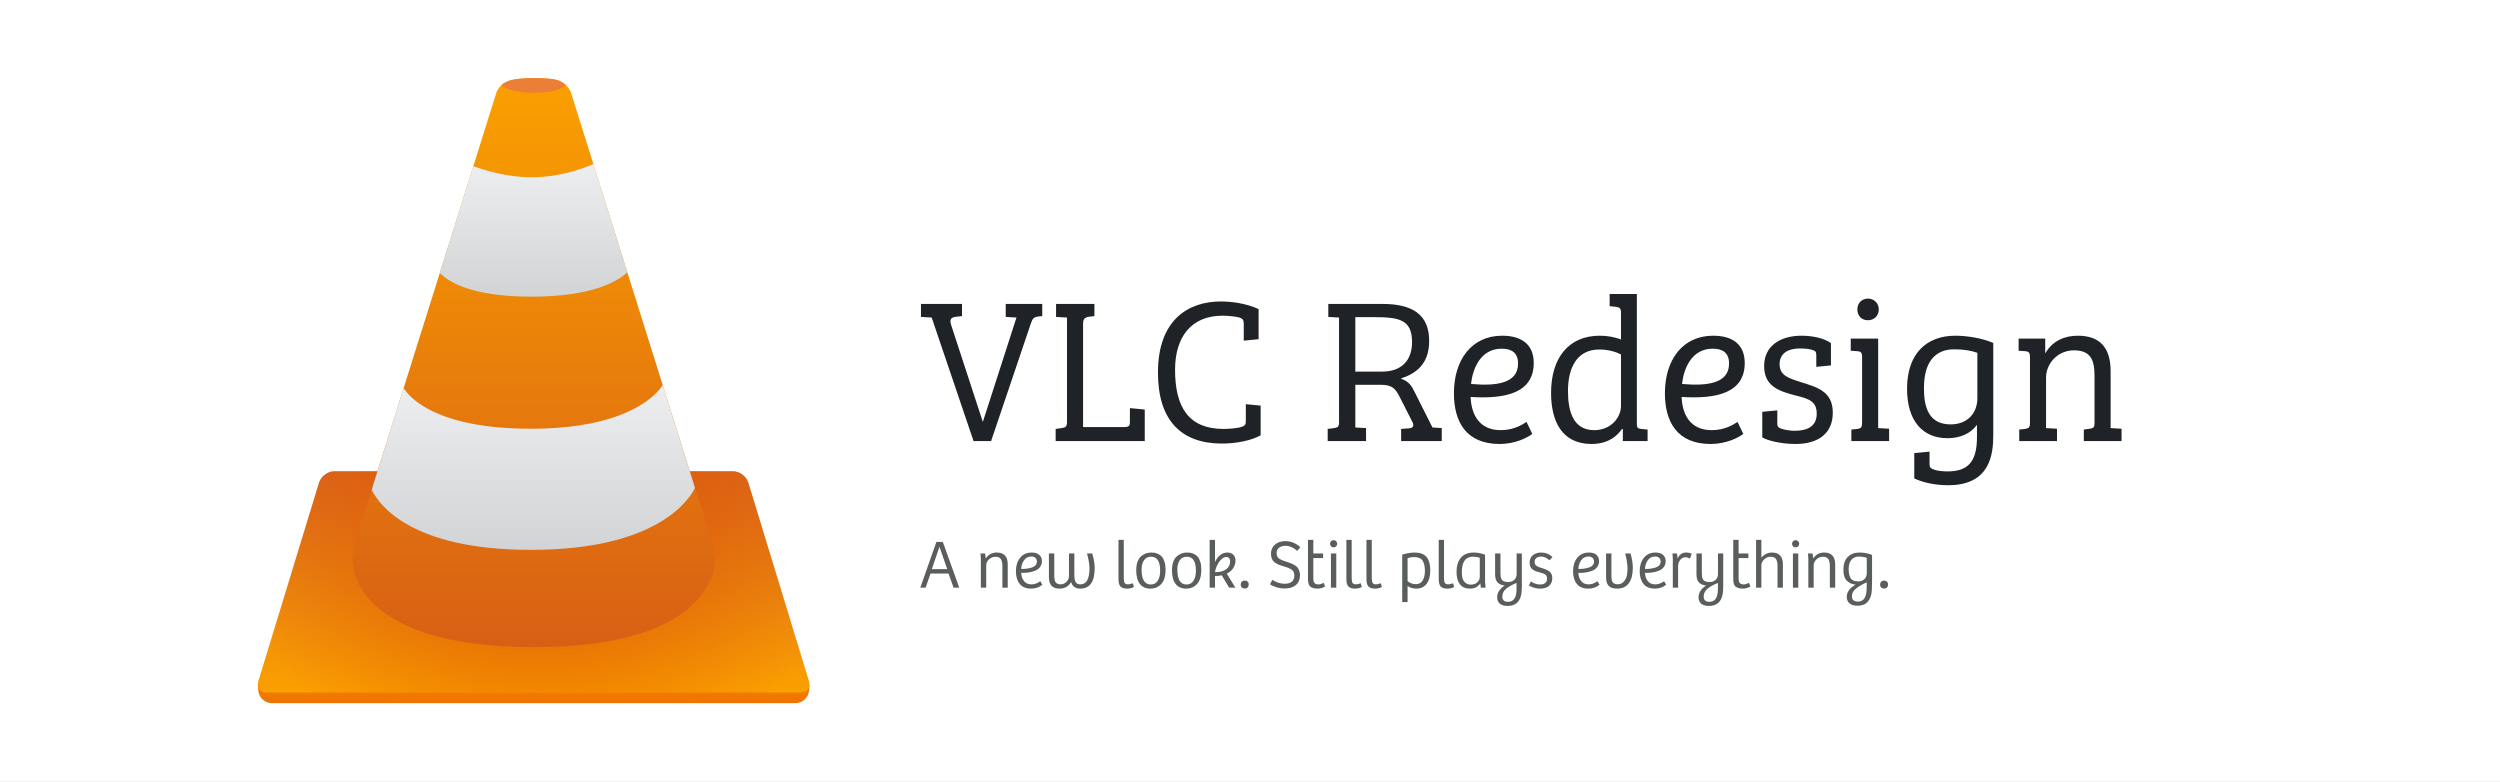
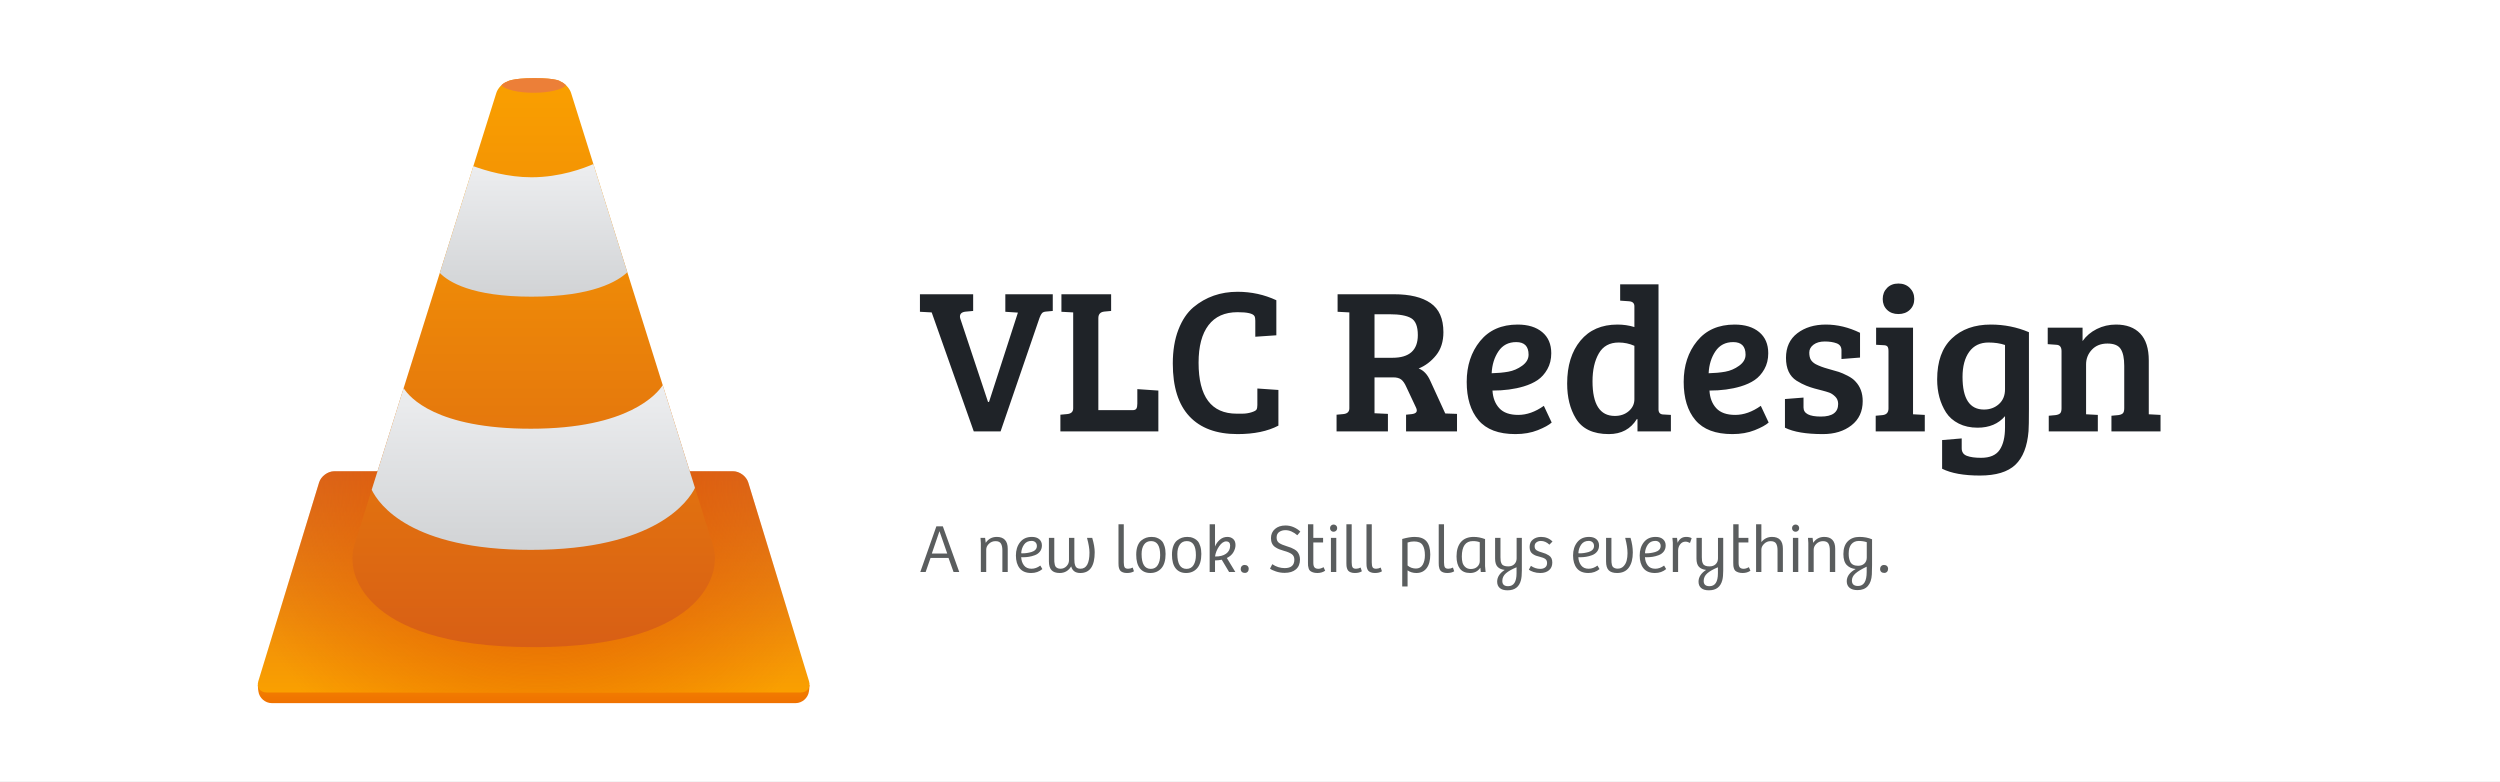
<svg xmlns="http://www.w3.org/2000/svg" width="1600" height="500" viewBox="0 0 1600 500">
  <rect width="1600" height="500" fill="#ffffff" />
  <svg x="165.0" y="50.0" width="353.1" height="400" viewBox="50 30 414 469">
    <g id="VLC" transform="matrix(1,0,0,1,50,30)">
      <path id="Cone-Foot-Front" d="M0,455.882C0,454.242 1.652,454.346 1.652,454.346C6.12,452.478 13.676,450.98 18.526,451L387.356,452.565C392.208,452.586 400.06,453.008 404.861,453.599C404.861,453.599 414,454.242 414,455.882C414,457.522 413.543,460.299 413.543,460.299C412.899,465.104 408.443,469 403.583,469L10.417,469C5.56,469 1.085,465.1 0.457,460.299C0.457,460.299 0,457.522 0,455.882Z" style="fill:url(#_Linear1);" />
      <g id="Cone-Foot-Top">
        <path id="path-5" d="M356.635,295L57.365,295C52.508,295 47.404,298.775 45.98,303.432L0.371,452.568C-1.052,457.221 1.745,461 6.62,461L407.38,461C412.255,461 415.052,457.221 413.629,452.568L368.02,303.432C366.596,298.775 361.492,295 356.635,295Z" style="fill:url(#_Linear2);" />
        <path id="path-51" d="M356.635,295L57.365,295C52.508,295 47.404,298.775 45.98,303.432L0.371,452.568C-1.052,457.221 1.745,461 6.62,461L407.38,461C412.255,461 415.052,457.221 413.629,452.568L368.02,303.432C366.596,298.775 361.492,295 356.635,295Z" style="fill:url(#_Radial3);" />
      </g>
      <path id="Cone" d="M206.969,427C70.306,427 71.2,363.598 71.2,363.598C70.706,360.057 71.172,354.427 72.249,350.997L178.995,11.06C180.068,7.642 183.621,3.753 187.018,2.656C187.018,2.656 190.381,0 207.623,0C224.866,0 227.099,2.514 227.099,2.514C230.416,3.816 233.971,7.63 235.047,11.06L341.691,350.997C342.764,354.415 343.381,360.075 342.739,363.598C342.739,363.598 343.633,427 206.969,427Z" style="fill:url(#_Linear4);" />
      <g id="Combined-Shape">
        <path id="path-8" d="M161.722,66.066C170.962,69.444 187.561,74.403 205.374,74.403C226.843,74.403 244.788,67.575 251.808,64.486L277.28,145.681C270.243,152.325 251.338,164 205.374,164C160.567,164 143.055,152.905 136.561,146.192L161.722,66.066Z" style="fill:url(#_Linear5);" />
      </g>
      <g id="Combined-Shape1">
        <path id="path-10" d="M109.422,232.618C113.862,239.682 133.926,263.091 204.877,263.091C278.293,263.091 299.73,236.775 303.853,230.385L328.043,307.491C323.339,316.976 298.954,354 204.877,354C114.981,354 90.973,320.193 85.464,308.913L109.422,232.618Z" style="fill:url(#_Linear6);" />
      </g>
      <path id="Combined-Shape2" d="M231.258,5.321C228.545,8.583 218.713,11 207,11C195.323,11 185.516,8.598 182.768,5.352C184.075,4.111 185.561,3.127 187.018,2.656C187.018,2.656 190.381,0 207.623,0C224.866,0 227.099,2.514 227.099,2.514C228.512,3.068 229.968,4.079 231.258,5.321Z" style="fill:rgb(236,127,56);" />
    </g>
    <defs>
      <linearGradient id="_Linear1" x1="0" y1="0" x2="1" y2="0" gradientUnits="userSpaceOnUse" gradientTransform="matrix(3.67481e-15,60.0141,-60.0141,3.67481e-15,207,455.005)">
        <stop offset="0%" style="stop-color:rgb(243,130,0);stop-opacity:1" />
        <stop offset="100%" style="stop-color:rgb(227,59,0);stop-opacity:1" />
      </linearGradient>
      <linearGradient id="_Linear2" x1="0" y1="0" x2="1" y2="0" gradientUnits="userSpaceOnUse" gradientTransform="matrix(1.01646e-14,166,-166,1.01646e-14,207,295)">
        <stop offset="0%" style="stop-color:rgb(216,103,34);stop-opacity:1" />
        <stop offset="100%" style="stop-color:rgb(250,160,0);stop-opacity:1" />
      </linearGradient>
      <radialGradient id="_Radial3" cx="0" cy="0" r="1" gradientUnits="userSpaceOnUse" gradientTransform="matrix(235.38,0,0,235.38,211.886,306.866)">
        <stop offset="0%" style="stop-color:rgb(226,86,0);stop-opacity:1" />
        <stop offset="100%" style="stop-color:rgb(226,89,0);stop-opacity:0" />
      </radialGradient>
      <linearGradient id="_Linear4" x1="0" y1="0" x2="1" y2="0" gradientUnits="userSpaceOnUse" gradientTransform="matrix(2.61462e-14,427,-427,2.61462e-14,207.001,-2.93098e-30)">
        <stop offset="0%" style="stop-color:rgb(250,160,0);stop-opacity:1" />
        <stop offset="100%" style="stop-color:rgb(216,95,21);stop-opacity:1" />
      </linearGradient>
      <linearGradient id="_Linear5" x1="0" y1="0" x2="1" y2="0" gradientUnits="userSpaceOnUse" gradientTransform="matrix(6.09346e-15,99.5137,-99.5137,6.09346e-15,206.921,64.4863)">
        <stop offset="0%" style="stop-color:rgb(237,238,240);stop-opacity:1" />
        <stop offset="100%" style="stop-color:rgb(209,211,213);stop-opacity:1" />
      </linearGradient>
      <linearGradient id="_Linear6" x1="0" y1="0" x2="1" y2="0" gradientUnits="userSpaceOnUse" gradientTransform="matrix(7.56921e-15,123.615,-123.615,7.56921e-15,206.754,230.385)">
        <stop offset="0%" style="stop-color:rgb(237,238,240);stop-opacity:1" />
        <stop offset="100%" style="stop-color:rgb(209,211,213);stop-opacity:1" />
      </linearGradient>
    </defs>
  </svg>
-   <path transform="translate(588.1 282.3)" d="M46.20 0L71.68-75.37C72.73-78.54 73.66-79.33 76.30-79.73L78.94-79.99L78.94-87.78L55.57-87.78L55.57-79.46L62.44-79.07L40.92-12.28L20.72-74.05C19.54-77.75 20.20-79.20 24.02-79.60L27.59-79.99L27.59-87.78L1.32-87.78L1.32-79.46L8.18-79.07L34.98 0M144.54 0L144.54-20.20L135.04-21.12L135.04-12.54C135.04-10.03 134.77-8.98 131.47-8.98L105.07-8.98L105.07-74.98C105.07-78.14 106.13-79.20 108.90-79.60L112.33-79.99L112.33-87.78L87.78-87.78L87.78-79.46L94.78-79.07L94.78-12.28C94.78-9.24 93.85-8.71 91.34-8.32L87.52-7.79L87.52 0M193.91 1.58C203.41 1.58 212.78-0.40 218.72-3.70L218.72-22.70L209.22-23.63L209.22-13.33C209.22-10.82 209.09-10.03 206.58-9.11C203.81-8.18 198.26-7.79 194.96-7.79C172.66-7.79 163.94-21.65 163.94-45.67C163.94-66.53 174.24-80.26 194.30-80.26C198.13-80.26 202.88-79.73 205.13-79.07C207.64-78.14 207.90-77.22 207.90-74.71L207.90-64.28L217.40-65.21L217.40-84.48C209.48-88.18 199.98-89.36 193.25-89.36C172.79-89.36 152.99-78.01 152.99-43.82C152.99-13.07 168.04 1.58 193.91 1.58M262.02-87.78L262.02-79.46L268.88-79.07L268.88-12.28C268.88-9.24 268.22-8.71 265.72-8.32L261.62-7.79L261.62 0L286.18 0L286.18-8.32L279.31-8.71L279.31-36.04L295.55-36.04C302.94-36.04 304.92-33.53 307.43-28.78L315.74-12.41C317.06-9.90 316.40-8.45 313.90-8.18L308.62-7.79L308.62 0L334.62 0L334.62-8.32L328.68-8.71L317.46-31.02C315.22-35.64 313.50-38.28 308.35-40C317.86-43.16 326.57-48.97 326.57-64.15C326.57-81.44 315.22-87.78 296.74-87.78M279.31-44.48L279.31-79.33L290.80-79.33C307.03-79.33 315.61-78.01 315.61-63.36C315.61-51.22 308.48-44.48 296.47-44.48M393.49-50.03C393.49-61.51 386.10-67.45 373.30-67.45C353.63-67.45 342.41-51.88 342.41-30.62C342.41-12.54 350.06 1.85 371.71 1.85C381.48 1.85 389.40-2.11 392.57-4.62L388.87-12.28C386.36-10.56 380.69-7 372.37-7C358.51-7 353.50-17.16 353.10-28.25C375.94-26.80 393.49-31.02 393.49-50.03M383.46-49.63C383.46-36.96 369.73-35.11 353.36-36.56C354.42-46.20 359.30-59.14 373.03-59.14C379.37-59.14 383.46-56.50 383.46-49.63M450.52-7.66L450.52 0L466.36 0L466.36-7.39L462.13-7.79C459.62-8.18 459.49-8.71 459.49-11.75L459.49-94.12L442.07-94.12L442.07-86.33L446.03-85.93C448.54-85.54 449.33-85.14 449.33-82.10L449.33-65.08C445.10-66.53 441.01-67.45 435.73-67.45C415.67-67.45 404.58-53.06 404.58-30.89C404.58-13.33 411.05 1.85 430.58 1.85C437.58 1.85 444.84-0.40 449.99-7.79M449.33-22.57C449.33-15.18 442.99-7 432.17-7C418.70-7 415.40-19.14 415.40-32.08C415.40-46.99 421.21-58.61 435.34-58.61C441.54-58.61 446.29-57.02 449.33-55.44M528.53-50.03C528.53-61.51 521.14-67.45 508.33-67.45C488.66-67.45 477.44-51.88 477.44-30.62C477.44-12.54 485.10 1.85 506.75 1.85C516.52 1.85 524.44-2.11 527.60-4.62L523.91-12.28C521.40-10.56 515.72-7 507.41-7C493.55-7 488.53-17.16 488.14-28.25C510.97-26.80 528.53-31.02 528.53-50.03M518.50-49.63C518.50-36.96 504.77-35.11 488.40-36.56C489.46-46.20 494.34-59.14 508.07-59.14C514.40-59.14 518.50-56.50 518.50-49.63M563.64-59.27C566.28-59.27 569.71-59.14 572.22-58.21C573.94-57.68 574.33-57.02 574.33-54.52L574.33-47.52L583.70-48.44L583.70-62.70C579.61-65.74 572.22-67.45 564.83-67.45C551.76-67.45 540.94-61.25 540.94-48.05C540.94-34.98 550.57-31.94 561.13-29.17C569.98-27.06 574.60-25.21 574.60-17.56C574.60-9.64 568.92-6.60 560.47-6.60C557.83-6.60 554.14-7.13 551.63-8.05C549.91-8.71 549.38-9.37 549.38-11.48L549.38-19.67L539.75-18.74L539.75-2.38C542.65-0.53 551.36 1.85 561 1.85C575.92 1.85 584.89-5.15 584.89-18.22C584.89-31.68 574.99-34.45 564.83-37.62C557.04-40.13 550.84-41.71 550.84-49.24C550.84-56.63 556.91-59.27 563.64-59.27M613.93-65.60L596.38-65.60L596.38-57.82L600.34-57.55C602.84-57.42 603.64-56.76 603.64-53.72L603.64-12.14C603.64-8.84 603.11-8.18 600.60-7.79L596.77-7.39L596.77 0L620.93 0L620.93-7.92L613.93-8.32M600.60-84.35C600.60-80.26 603.24-77.35 607.33-77.35C611.42-77.35 614.33-80.26 614.33-84.35C614.33-88.18 611.29-91.21 607.46-91.21C603.37-91.21 600.60-88.18 600.60-84.35M687.59-62.83C680.20-66 670.56-67.45 663.30-67.45C645.48-67.45 632.41-56.63 632.41-33.53C632.41-12.41 642.84-1.85 658.28-1.85C666.34-1.85 673.07-4.75 677.16-10.43L677.16-2.51C677.16 13.73 670.96 19.40 658.28 19.40C654.72 19.40 651.82 19.01 649.57 18.22C647.06 17.29 646.80 16.63 646.80 14.12L646.80 6.73L637.03 7.66L637.03 23.89C642.71 26.66 650.89 28.25 658.81 28.25C685.61 28.25 687.59 8.32 687.59-3.70M677.42-27.59C677.42-17.69 670.96-10.69 660.26-10.69C644.95-10.69 643.24-24.02 643.24-34.06C643.24-50.95 650.63-58.74 662.64-58.74C668.58-58.74 673.33-57.95 677.42-56.50M720.85-65.60L703.82-65.60L703.82-57.82L707.78-57.55C710.29-57.42 711.08-56.76 711.08-53.72L711.08-11.48C711.08-8.84 710.42-8.18 707.92-7.79L704.22-7.39L704.22 0L728.38 0L728.38-7.92L721.38-8.32L721.38-40.79C721.38-49.24 728.51-58.08 739.20-58.08C750.29-58.08 752.40-51.48 752.40-41.58L752.40-11.62C752.40-8.84 751.87-8.32 749.36-7.92L745.54-7.39L745.54 0L769.69 0L769.69-7.92L762.70-8.32L762.70-44.75C762.70-59.93 755.70-67.45 741.71-67.45C733.13-67.45 725.47-64.15 720.85-56.10" fill="#1f2328" />
-   <path transform="translate(588.1 376.1)" d="M7.44-9.02L4.31 0L0.88 0L11.18-29.26L15.31-29.26L25.83 0L22.18 0L18.96-9.02L7.44-9.02M18.13-11.84L13.16-26.14L8.27-11.84L18.13-11.84M43.08-14.34L43.08 0L39.64 0L39.64-18.57L39.42-21.87L42.37-21.87L42.77-18.70Q45.32-22.48 49.85-22.48Q53.28-22.48 55.07-20.57Q56.85-18.66 56.85-14.92L56.85 0L53.42 0L53.42-13.86Q53.42-16.68 52.49-18.22Q51.57-19.76 49.02-19.76Q46.55-19.76 44.81-18.08Q43.08-16.41 43.08-14.34M72.29-22.48Q75.33-22.48 77.02-20.99Q78.72-19.49 78.72-17.03Q78.72-14.74 77.48-13.13Q76.25-11.53 74.23-10.78Q72.20-10.03 70.38-9.75Q68.55-9.46 66.62-9.46Q66.40-9.46 66.02-9.48Q65.65-9.50 65.47-9.50Q65.60-6.42 67.23-4.27Q68.86-2.11 72.07-2.11Q74.98-2.11 77.70-4.14L79.02-1.89Q76.03 0.62 71.85 0.62Q66.92 0.62 64.50-2.40Q62.08-5.41 62.08-10.60Q62.08-15.71 64.77-19.10Q67.45-22.48 72.29-22.48M75.50-16.63Q75.50-18.17 74.56-19.05Q73.61-19.93 72.12-19.93Q68.90-19.93 67.25-17.51Q65.60-15.09 65.47-12.01Q65.60-12.01 65.89-11.99Q66.18-11.97 66.35-11.97Q67.72-11.97 69.08-12.17Q70.44-12.36 72.01-12.80Q73.57-13.24 74.54-14.23Q75.50-15.22 75.50-16.63M107.58-21.87L110.92-21.87Q112.51-16.50 112.51-12.67Q112.51 0.62 103.31 0.62Q98.56 0.62 97.46-3.61Q94.86 0.62 90.11 0.62Q86.55 0.62 84.88-1.19Q83.20-2.99 83.20-6.78L83.20-21.87L86.64-21.87L86.64-8.58Q86.64-7.30 86.68-6.56Q86.72-5.81 86.94-4.84Q87.16-3.87 87.56-3.37Q87.96-2.86 88.73-2.49Q89.50-2.11 90.64-2.11Q92.88-2.11 94.47-3.74Q96.05-5.37 96.05-7.52L96.05-21.87L99.48-21.87L99.48-8.45Q99.48-6.95 99.59-6.03Q99.70-5.10 100.06-4.09Q100.41-3.08 101.24-2.60Q102.08-2.11 103.40-2.11Q109.16-2.11 109.16-12.50Q109.16-16.10 107.58-21.87M127.73-5.68L127.73-30.58L131.12-30.58L131.12-6.16Q131.12-3.92 131.69-3.01Q132.26-2.11 133.89-2.11Q135.34-2.11 136.84-2.86L137.63-0.48Q135.96 0.62 133.14 0.62Q131.65 0.62 130.59 0.22Q129.54-0.18 129.01-0.73Q128.48-1.28 128.17-2.22Q127.86-3.17 127.80-3.89Q127.73-4.62 127.73-5.68M148.41-2.02Q151.40-2.02 152.90-4.49Q154.40-6.95 154.40-10.82Q154.40-19.80 148.59-19.80Q145.60-19.80 144.06-17.53Q142.52-15.27 142.52-11.53Q142.52-2.02 148.41-2.02M139.08-11.09Q139.08-14.34 139.96-16.68Q140.84-19.01 142.36-20.22Q143.88-21.43 145.46-21.96Q147.05-22.48 148.85-22.48Q149.95-22.48 150.96-22.31Q151.98-22.13 153.32-21.47Q154.66-20.81 155.61-19.71Q156.55-18.61 157.21-16.50Q157.87-14.39 157.87-11.57Q157.87-5.46 155.19-2.42Q152.50 0.62 148.10 0.62Q143.84 0.62 141.46-2.33Q139.08-5.28 139.08-11.09M171.29-2.02Q174.28-2.02 175.78-4.49Q177.28-6.95 177.28-10.82Q177.28-19.80 171.47-19.80Q168.48-19.80 166.94-17.53Q165.40-15.27 165.40-11.53Q165.40-2.02 171.29-2.02M161.96-11.09Q161.96-14.34 162.84-16.68Q163.72-19.01 165.24-20.22Q166.76-21.43 168.34-21.96Q169.93-22.48 171.73-22.48Q172.83-22.48 173.84-22.31Q174.86-22.13 176.20-21.47Q177.54-20.81 178.49-19.71Q179.43-18.61 180.09-16.50Q180.75-14.39 180.75-11.57Q180.75-5.46 178.07-2.42Q175.38 0.62 170.98 0.62Q166.72 0.62 164.34-2.33Q161.96-5.28 161.96-11.09M202.62-17.25Q202.62-15.05 201.30-12.72Q199.98-10.38 197.08-8.98L202.53 0L198.53 0L193.82-7.88Q191.71-7.44 189.51-7.44L189.51 0L186.08 0L186.08-30.58L189.51-30.58L189.51-16.32Q190.48-18.83 192.57-20.66Q194.66-22.48 197.43-22.48Q199.67-22.48 201.15-21.14Q202.62-19.80 202.62-17.25M199.19-16.90Q199.19-18.22 198.53-18.92Q197.87-19.62 196.72-19.62Q194.35-19.62 192.19-16.54Q190.04-13.46 189.51-9.94Q194-9.86 196.59-11.73Q199.19-13.60 199.19-16.90M205.96-1.98Q205.96-3.08 206.67-3.81Q207.37-4.53 208.47-4.53Q209.66-4.53 210.36-3.85Q211.07-3.17 211.07-2.02Q211.07-0.88 210.39-0.15Q209.70 0.57 208.60 0.57Q207.37 0.57 206.67-0.11Q205.96-0.79 205.96-1.98M224.71-2.16L226.16-5.02Q229.86-2.51 234.12-2.51Q240.28-2.51 240.28-7.92Q240.28-10.30 238.61-11.48Q236.94-12.67 233.68-13.55Q231.79-14.08 230.54-14.59Q229.28-15.09 227.96-15.99Q226.64-16.90 225.98-18.33Q225.32-19.76 225.32-21.69Q225.32-25.34 227.90-27.57Q230.47-29.79 234.61-29.79Q237.42-29.79 239.93-28.67Q242.44-27.54 244.11-25.87L242.18-23.54Q238.39-26.80 234.56-26.80Q232.32-26.80 230.63-25.67Q228.93-24.55 228.93-22.04Q228.93-19.71 230.56-18.59Q232.19-17.47 235.71-16.41Q237.20-15.93 238.15-15.58Q239.10-15.22 240.31-14.52Q241.52-13.82 242.20-13.02Q242.88-12.23 243.39-10.93Q243.89-9.64 243.89-8.05Q243.89-3.96 241.30-1.72Q238.70 0.53 234.04 0.53Q231.18 0.53 228.49-0.37Q225.81-1.28 224.71-2.16M249-5.98L249-30.58L252.43-30.58L252.43-21.87L258.68-21.87L258.68-18.92L252.43-18.92L252.43-5.90Q252.43-3.78 253.22-2.93Q254.01-2.07 255.64-2.07Q257.18-2.07 258.98-3.12L260-0.84Q257.88 0.62 255.02 0.62Q253.35 0.62 252.16 0.20Q250.98-0.22 250.36-0.77Q249.74-1.32 249.44-2.31Q249.13-3.30 249.06-4.03Q249-4.75 249-5.98M267.12-21.87L267.12 0L263.69 0L263.69-21.87L267.12-21.87M263.12-28.12Q263.12-29.08 263.78-29.74Q264.44-30.40 265.41-30.40Q266.38-30.40 267.04-29.74Q267.70-29.08 267.70-28.12Q267.70-27.10 267.04-26.44Q266.38-25.78 265.36-25.78Q264.40-25.78 263.76-26.44Q263.12-27.10 263.12-28.12M273.59-5.68L273.59-30.58L276.98-30.58L276.98-6.16Q276.98-3.92 277.55-3.01Q278.12-2.11 279.75-2.11Q281.20-2.11 282.70-2.86L283.49-0.48Q281.82 0.62 279 0.62Q277.51 0.62 276.45 0.22Q275.40-0.18 274.87-0.73Q274.34-1.28 274.03-2.22Q273.72-3.17 273.66-3.89Q273.59-4.62 273.59-5.68M286.44-5.68L286.44-30.58L289.83-30.58L289.83-6.16Q289.83-3.92 290.40-3.01Q290.97-2.11 292.60-2.11Q294.05-2.11 295.55-2.86L296.34-0.48Q294.67 0.62 291.85 0.62Q290.36 0.62 289.30 0.22Q288.24-0.18 287.72-0.73Q287.19-1.28 286.88-2.22Q286.57-3.17 286.51-3.89Q286.44-4.62 286.44-5.68M312.75-1.06L312.75 9.24L309.32 9.24L309.32-21.16Q313.94-22.48 317.28-22.48Q322.43-22.48 324.85-19.67Q327.27-16.85 327.27-11.18Q327.27-5.50 324.92-2.44Q322.56 0.62 318.38 0.62Q315.17 0.62 312.75-1.06M323.84-10.74Q323.84-15 322.34-17.29Q320.85-19.58 316.89-19.58Q314.78-19.58 312.75-18.88L312.75-4.18Q315-2.24 318.12-2.24Q321.02-2.24 322.43-4.66Q323.84-7.08 323.84-10.74M332.68-5.68L332.68-30.58L336.07-30.58L336.07-6.16Q336.07-3.92 336.64-3.01Q337.22-2.11 338.84-2.11Q340.30-2.11 341.79-2.86L342.58-0.48Q340.91 0.62 338.10 0.62Q336.60 0.62 335.54 0.22Q334.49-0.18 333.96-0.73Q333.43-1.28 333.12-2.22Q332.82-3.17 332.75-3.89Q332.68-4.62 332.68-5.68M362.34-21.08L362.34-3.83L362.69 0L359.61 0L359.35-2.60L359.22-2.64Q356.97 0.62 352.79 0.62Q348.35 0.62 346.21-2.20Q344.08-5.02 344.08-9.99Q344.08-15.93 346.90-19.21Q349.71-22.48 355.12-22.48Q358.60-22.48 362.34-21.08M358.95-6.95L358.95-19.05Q357.28-19.80 354.55-19.80Q347.47-19.80 347.47-9.86Q347.47-7.70 347.91-6.05Q348.35-4.40 349.71-3.17Q351.08-1.94 353.23-1.94Q355.87-1.94 357.41-3.45Q358.95-4.97 358.95-6.95M385.88-21.87L385.88-0.88Q385.88 2.95 385.31 5.19Q383.64 11.70 376.73 11.70Q373.43 11.70 371.76 10.23Q370.08 8.76 370.08 6.16Q370.08 1.80 374.92-1.36Q371.93-1.67 370.35-3.34Q368.76-5.02 368.76-8.58L368.76-21.87L372.20-21.87L372.20-9.50Q372.20-8.01 372.33-7.13Q372.46-6.25 372.92-5.35Q373.38-4.44 374.44-4.03Q375.50-3.61 377.17-3.61Q379.63-3.61 381.08-5.04Q382.54-6.47 382.54-8.76L382.54-21.87L385.88-21.87M373.38 5.72Q373.38 9.06 377.08 9.06Q382.49 9.06 382.49 0.79L382.49-3.04Q378-1.19 375.69 0.81Q373.38 2.82 373.38 5.72M390.37-1.50L391.69-3.96Q394.50-2.02 397.67-2.02Q399.61-2.02 400.82-2.97Q402.03-3.92 402.03-5.76Q402.03-7.52 400.88-8.36Q399.74-9.20 397.50-9.72Q395.96-10.08 394.94-10.45Q393.93-10.82 392.90-11.53Q391.86-12.23 391.36-13.33Q390.85-14.43 390.85-16.02Q390.85-19.14 392.99-20.81Q395.12-22.48 398.20-22.48Q402.56-22.48 405.50-19.54L403.52-17.51Q401.02-19.89 398.07-19.89Q396.44-19.89 395.25-19.03Q394.06-18.17 394.06-16.50Q394.06-15.58 394.39-14.92Q394.72-14.26 395.52-13.79Q396.31-13.33 396.88-13.13Q397.45-12.94 398.73-12.54Q400.36-12.06 401.19-11.70Q402.03-11.35 403.17-10.63Q404.32-9.90 404.84-8.78Q405.37-7.66 405.37-6.07Q405.37-2.90 403.26-1.14Q401.15 0.62 397.72 0.62Q395.30 0.62 393.27-0.07Q391.25-0.75 390.37-1.50M428.87-22.48Q431.90-22.48 433.60-20.99Q435.29-19.49 435.29-17.03Q435.29-14.74 434.06-13.13Q432.83-11.53 430.80-10.78Q428.78-10.03 426.95-9.75Q425.13-9.46 423.19-9.46Q422.97-9.46 422.60-9.48Q422.22-9.50 422.05-9.50Q422.18-6.42 423.81-4.27Q425.44-2.11 428.65-2.11Q431.55-2.11 434.28-4.14L435.60-1.89Q432.61 0.62 428.43 0.62Q423.50 0.62 421.08-2.40Q418.66-5.41 418.66-10.60Q418.66-15.71 421.34-19.10Q424.03-22.48 428.87-22.48M432.08-16.63Q432.08-18.17 431.13-19.05Q430.19-19.93 428.69-19.93Q425.48-19.93 423.83-17.51Q422.18-15.09 422.05-12.01Q422.18-12.01 422.47-11.99Q422.75-11.97 422.93-11.97Q424.29-11.97 425.66-12.17Q427.02-12.36 428.58-12.80Q430.14-13.24 431.11-14.23Q432.08-15.22 432.08-16.63M452.01-21.87L455.44-21.87Q456.90-16.94 456.90-12.54Q456.90-6.34 454.37-2.86Q451.84 0.62 446.82 0.62Q443.21 0.62 441.50-1.10Q439.78-2.82 439.78-6.78L439.78-21.87L443.21-21.87L443.21-8.05Q443.21-6.91 443.26-6.18Q443.30-5.46 443.52-4.60Q443.74-3.74 444.16-3.28Q444.58-2.82 445.35-2.49Q446.12-2.16 447.22-2.16Q449.46-2.16 450.93-3.67Q452.41-5.19 452.96-7.33Q453.51-9.46 453.51-12.06Q453.51-16.15 452.01-21.87M471.50-22.48Q474.54-22.48 476.23-20.99Q477.93-19.49 477.93-17.03Q477.93-14.74 476.70-13.13Q475.46-11.53 473.44-10.78Q471.42-10.03 469.59-9.75Q467.76-9.46 465.83-9.46Q465.61-9.46 465.23-9.48Q464.86-9.50 464.68-9.50Q464.82-6.42 466.44-4.27Q468.07-2.11 471.28-2.11Q474.19-2.11 476.92-4.14L478.24-1.89Q475.24 0.62 471.06 0.62Q466.14 0.62 463.72-2.40Q461.30-5.41 461.30-10.60Q461.30-15.71 463.98-19.10Q466.66-22.48 471.50-22.48M474.72-16.63Q474.72-18.17 473.77-19.05Q472.82-19.93 471.33-19.93Q468.12-19.93 466.47-17.51Q464.82-15.09 464.68-12.01Q464.82-12.01 465.10-11.99Q465.39-11.97 465.56-11.97Q466.93-11.97 468.29-12.17Q469.66-12.36 471.22-12.80Q472.78-13.24 473.75-14.23Q474.72-15.22 474.72-16.63M485.89-13.95L485.89 0L482.50 0L482.50-18.88L482.24-21.87L485.19-21.87L485.58-18.70Q487.21-22.48 491.08-22.48Q493.24-22.48 494.56-21.65L493.50-18.61Q491.92-19.45 490.64-19.45Q488.62-19.45 487.30-17.84Q485.98-16.24 485.89-13.95M514.76-21.87L514.76-0.88Q514.76 2.95 514.18 5.19Q512.51 11.70 505.60 11.70Q502.30 11.70 500.63 10.23Q498.96 8.76 498.96 6.16Q498.96 1.80 503.80-1.36Q500.81-1.67 499.22-3.34Q497.64-5.02 497.64-8.58L497.64-21.87L501.07-21.87L501.07-9.50Q501.07-8.01 501.20-7.13Q501.34-6.25 501.80-5.35Q502.26-4.44 503.32-4.03Q504.37-3.61 506.04-3.61Q508.51-3.61 509.96-5.04Q511.41-6.47 511.41-8.76L511.41-21.87L514.76-21.87M502.26 5.72Q502.26 9.06 505.96 9.06Q511.37 9.06 511.37 0.79L511.37-3.04Q506.88-1.19 504.57 0.81Q502.26 2.82 502.26 5.72M521.18-5.98L521.18-30.58L524.61-30.58L524.61-21.87L530.86-21.87L530.86-18.92L524.61-18.92L524.61-5.90Q524.61-3.78 525.40-2.93Q526.20-2.07 527.82-2.07Q529.36-2.07 531.17-3.12L532.18-0.84Q530.07 0.62 527.21 0.62Q525.54 0.62 524.35 0.20Q523.16-0.22 522.54-0.77Q521.93-1.32 521.62-2.31Q521.31-3.30 521.25-4.03Q521.18-4.75 521.18-5.98M539.18-14.34L539.18 0L535.79 0L535.79-30.58L539.18-30.58L539.18-19.18Q541.90-22.48 545.95-22.48Q552.95-22.48 552.95-14.92L552.95 0L549.52 0L549.52-13.99Q549.52-16.72 548.59-18.24Q547.67-19.76 545.03-19.76Q542.70-19.76 540.94-18.06Q539.18-16.37 539.18-14.34M562.80-21.87L562.80 0L559.37 0L559.37-21.87L562.80-21.87M558.80-28.12Q558.80-29.08 559.46-29.74Q560.12-30.40 561.09-30.40Q562.06-30.40 562.72-29.74Q563.38-29.08 563.38-28.12Q563.38-27.10 562.72-26.44Q562.06-25.78 561.04-25.78Q560.08-25.78 559.44-26.44Q558.80-27.10 558.80-28.12M572.66-14.34L572.66 0L569.23 0L569.23-18.57L569.01-21.87L571.96-21.87L572.35-18.70Q574.90-22.48 579.44-22.48Q582.87-22.48 584.65-20.57Q586.43-18.66 586.43-14.92L586.43 0L583 0L583-13.86Q583-16.68 582.08-18.22Q581.15-19.76 578.60-19.76Q576.14-19.76 574.40-18.08Q572.66-16.41 572.66-14.34M600.73 11.57Q597.39 11.57 595.61 10.08Q593.82 8.58 593.82 5.90Q593.82 1.23 599.54-1.94Q596.11-2.20 593.89-4.42Q591.67-6.64 591.67-11.48Q591.67-16.85 594.48-19.67Q597.30-22.48 601.92-22.48Q606.41-22.48 610.02-20.94L610.02-4.49Q610.02-1.32 609.88 1.54Q609.62 6.34 607.33 8.95Q605.04 11.57 600.73 11.57M606.63-9.28L606.63-19.10Q604.25-19.89 601.52-19.89Q598.53-19.89 596.79-17.82Q595.06-15.75 595.06-11.84Q595.06-10.25 595.25-9.09Q595.45-7.92 596.02-6.64Q596.60-5.37 597.87-4.69Q599.15-4 601.04-4Q603.59-4 605.11-5.43Q606.63-6.86 606.63-9.28M597.12 5.46Q597.12 8.93 601.04 8.93Q606.58 8.93 606.58-0.04L606.58-3.43Q601.57-1.06 599.35 0.95Q597.12 2.95 597.12 5.46M615.16-1.98Q615.16-3.08 615.87-3.81Q616.57-4.53 617.67-4.53Q618.86-4.53 619.56-3.85Q620.27-3.17 620.27-2.02Q620.27-0.88 619.59-0.15Q618.90 0.57 617.80 0.57Q616.57 0.57 615.87-0.11Q615.16-0.79 615.16-1.98" fill="#5a5d5e" />
+   <path transform="translate(588.1 276.1)" d="M26.53-72.07L44.22-18.88L44.88-18.88L63.36-76.03L55.31-76.56L55.31-87.78L85.67-87.78L85.67-77.09L81.31-76.69Q79.60-76.56 78.80-75.70Q78.01-74.84 77.22-72.73L52.27 0L35.11 0L8.18-76.16L0.66-76.56L0.66-87.78L34.72-87.78L34.72-77.09L30.36-76.69Q26.27-76.43 26.27-73.52Q26.27-72.86 26.53-72.07M153.25-26.14L153.25 0L90.55 0L90.55-10.69L94.91-11.09Q98.74-11.48 98.74-14.78L98.74-76.16L91.21-76.56L91.21-87.78L123.02-87.78L123.02-77.09L118.67-76.69Q114.84-76.30 114.84-72.47L114.84-13.60L136.75-13.60Q138.60-13.60 139.19-14.59Q139.79-15.58 139.79-17.82L139.79-27.06L153.25-26.14M214.76-73.79Q213.31-76.30 203.94-76.30Q191.66-76.30 185.33-67.98Q178.99-59.66 178.99-43.96Q178.99-11.35 203.41-11.35Q203.81-11.35 206.91-11.35Q210.01-11.35 212.78-12.21Q215.56-13.07 216.08-13.99Q216.61-14.92 216.61-16.90L216.61-27.46L230.08-26.53L230.08-3.70Q219.78 1.72 203.94 1.72Q183.74 1.72 173.12-9.64Q162.49-20.99 162.49-43.43Q162.49-55.84 166.06-65.08Q169.62-74.32 175.69-79.46Q187.57-89.36 203.94-89.36Q217.14-89.36 228.76-83.95L228.76-61.51L215.29-60.59L215.29-70.88Q215.29-72.86 214.76-73.79M300.17 0L267.30 0L267.30-10.69L271.66-11.09Q275.48-11.48 275.48-14.78L275.48-76.16L267.96-76.56L267.96-87.78L304-87.78Q319.31-87.78 327.49-82.10Q335.68-76.43 335.68-63.49Q335.68-54.52 330.99-48.71Q326.30-42.90 319.84-40.26Q324.59-38.54 327.36-32.21L336.86-11.48L344.39-11.22L344.39 0L311.78 0L311.78-10.69L315.61-11.09Q318.65-11.48 318.65-13.46Q318.65-14.26 318.12-15.31L311.92-28.51Q310.46-31.81 308.68-33.20Q306.90-34.58 303.60-34.58L291.59-34.58L291.59-11.62L300.17-11.22L300.17 0M291.59-74.98L291.59-47.12L303.07-47.12Q319.31-47.12 319.31-61.64Q319.31-69.96 315.02-72.47Q310.73-74.98 301.22-74.98L291.59-74.98M383.20-68.38Q393.10-68.38 398.90-63.56Q404.71-58.74 404.71-50.03Q404.71-44.22 402.20-39.80Q399.70-35.38 396-32.87Q392.30-30.36 387.02-28.78Q378.18-26.14 367.09-26.14Q367.49-19.14 371.45-14.85Q375.41-10.56 383.59-10.56Q391.78-10.56 399.96-16.37L404.98-5.68Q402.34-3.30 396.07-0.79Q389.80 1.72 381.74 1.72Q365.64 1.72 358.12-7.19Q350.59-16.10 350.59-31.68Q350.59-47.26 359.17-57.82Q367.75-68.38 383.20-68.38M377.19-38.21Q382.01-39.07 386.10-42.04Q390.19-45.01 390.19-49.10Q390.19-57.16 382.27-57.16Q374.88-57.16 370.92-51.28Q366.96-45.41 366.56-37.22Q372.37-37.36 377.19-38.21M447.08-68.38Q452.76-68.38 457.91-66.79L457.91-80.12Q457.91-83.03 454.48-83.29L448.80-83.69L448.80-94.12L473.35-94.12L473.35-13.86Q473.48-10.82 476.65-10.82L481.27-10.56L481.27 0L459.89 0L459.89-7.79L459.49-7.92Q453.55 1.72 441.54 1.72Q426.49 1.72 420.42-8.32Q414.88-17.42 414.88-30.62Q414.88-47.78 423.39-58.08Q431.90-68.38 447.08-68.38M457.91-20.59L457.91-54.78Q453.16-56.89 447.88-56.89Q439.16-56.89 435.14-49.90Q431.11-42.90 431.11-32.08Q431.11-9.90 445.37-9.90Q450.78-9.90 454.34-13Q457.91-16.10 457.91-20.59M522.06-68.38Q531.96-68.38 537.77-63.56Q543.58-58.74 543.58-50.03Q543.58-44.22 541.07-39.80Q538.56-35.38 534.86-32.87Q531.17-30.36 525.89-28.78Q517.04-26.14 505.96-26.14Q506.35-19.14 510.31-14.85Q514.27-10.56 522.46-10.56Q530.64-10.56 538.82-16.37L543.84-5.68Q541.20-3.30 534.93-0.79Q528.66 1.72 520.61 1.72Q504.50 1.72 496.98-7.19Q489.46-16.10 489.46-31.68Q489.46-47.26 498.04-57.82Q506.62-68.38 522.06-68.38M516.05-38.21Q520.87-39.07 524.96-42.04Q529.06-45.01 529.06-49.10Q529.06-57.16 521.14-57.16Q513.74-57.16 509.78-51.28Q505.82-45.41 505.43-37.22Q511.24-37.36 516.05-38.21M587.40-56.36Q584.23-57.55 579.74-57.55Q575.26-57.55 572.55-55.51Q569.84-53.46 569.84-50.49Q569.84-47.52 570.83-45.87Q571.82-44.22 573.94-43.03Q577.24-41.32 581.86-40.06Q586.48-38.81 588.72-38.08Q590.96-37.36 594.33-35.64Q597.70-33.92 599.41-31.94Q604.03-27.06 604.03-19.40Q604.03-9.50 596.84-3.89Q589.64 1.72 578.56 1.72Q562.45 1.72 554.27-2.38L554.27-20.72L566.15-21.65L566.15-15.31Q566.15-9.50 577.24-9.50Q588.32-9.50 588.32-17.56Q588.32-20.46 586.41-22.31Q584.50-24.16 582.65-24.82Q580.80-25.48 578.23-26.14Q575.65-26.80 573.21-27.46Q570.77-28.12 567.93-29.24Q565.09-30.36 561.66-32.47Q554.93-36.83 554.93-47.06Q554.93-57.29 562.19-62.83Q569.45-68.38 580.47-68.38Q591.49-68.38 602.32-63.10L602.32-47.26L590.44-46.33L590.44-51.88Q590.44-55.18 587.40-56.36M612.61-66.40L636.24-66.40L636.24-10.96L643.76-10.56L643.76 0L612.35 0L612.35-10.03L616.70-10.43Q620.53-10.82 620.53-14.65L620.53-51.35Q620.53-53.59 619.81-54.38Q619.08-55.18 617.23-55.18L612.61-55.44L612.61-66.40M619.61-77.81Q616.84-80.52 616.84-84.74Q616.84-88.97 619.61-91.81Q622.38-94.64 626.87-94.64Q631.36-94.64 634.19-91.81Q637.03-88.97 637.03-84.74Q637.03-80.52 634.19-77.81Q631.36-75.11 626.87-75.11Q622.38-75.11 619.61-77.81M710.16-0.13Q708.97 14.52 701.71 21.38Q694.45 28.25 679.01 28.25Q663.56 28.25 654.85 23.89L654.85 5.54L667.39 4.49L667.39 10.82Q667.39 14.39 670.69 15.64Q673.99 16.90 679.80 16.90Q688.25 16.90 691.68 11.81Q695.11 6.73 695.11-2.51L695.11-9.77Q688.78-2.38 677.56-2.38Q670.69-2.38 665.48-5.02Q660.26-7.66 657.36-12.14Q651.68-21.12 651.68-33.26Q651.68-50.56 661.06-59.47Q670.43-68.38 686-68.38Q698.94-68.38 710.42-63.49L710.42-14.52Q710.42-3.30 710.16-0.13M695.11-26.93L695.11-55.31Q690.49-56.89 684.55-56.89Q676.50-56.89 672.21-50.95Q667.92-45.01 667.92-34.85Q667.92-13.99 681.65-13.99Q687.32-13.99 691.22-17.49Q695.11-20.99 695.11-26.93M727.98-55.44L722.44-55.84L722.44-66.40L744.74-66.40L744.74-57.82Q748.18-62.70 753.85-65.54Q759.53-68.38 766.13-68.38Q776.16-68.38 781.64-62.63Q787.12-56.89 787.12-45.41L787.12-10.96L794.64-10.56L794.64 0L763.22 0L763.22-10.03L767.58-10.43Q769.56-10.69 770.48-11.55Q771.41-12.41 771.41-14.78L771.41-41.98Q771.41-49.24 769.16-52.73Q766.92-56.23 760.65-56.23Q754.38-56.23 750.68-52.27Q746.99-48.31 746.99-42.90L746.99-10.96L754.51-10.56L754.51 0L723.10 0L723.10-10.03L727.45-10.43Q729.43-10.69 730.36-11.55Q731.28-12.41 731.28-14.78L731.28-51.35Q731.28-55.31 727.98-55.44" fill="#1f2328" />
+   <path transform="translate(588.1 366.1)" d="M7.44-9.02L4.31 0L0.88 0L11.18-29.26L15.31-29.26L25.83 0L22.18 0L18.96-9.02L7.44-9.02M18.13-11.84L13.16-26.14L8.27-11.84L18.13-11.84M43.08-14.34L43.08 0L39.64 0L39.64-18.57L39.42-21.87L42.37-21.87L42.77-18.70Q45.32-22.48 49.85-22.48Q53.28-22.48 55.07-20.57Q56.85-18.66 56.85-14.92L56.85 0L53.42 0L53.42-13.86Q53.42-16.68 52.49-18.22Q51.57-19.76 49.02-19.76Q46.55-19.76 44.81-18.08Q43.08-16.41 43.08-14.34M72.29-22.48Q75.33-22.48 77.02-20.99Q78.72-19.49 78.72-17.03Q78.72-14.74 77.48-13.13Q76.25-11.53 74.23-10.78Q72.20-10.03 70.38-9.75Q68.55-9.46 66.62-9.46Q66.40-9.46 66.02-9.48Q65.65-9.50 65.47-9.50Q65.60-6.42 67.23-4.27Q68.86-2.11 72.07-2.11Q74.98-2.11 77.70-4.14L79.02-1.89Q76.03 0.62 71.85 0.62Q66.92 0.62 64.50-2.40Q62.08-5.41 62.08-10.60Q62.08-15.71 64.77-19.10Q67.45-22.48 72.29-22.48M75.50-16.63Q75.50-18.17 74.56-19.05Q73.61-19.93 72.12-19.93Q68.90-19.93 67.25-17.51Q65.60-15.09 65.47-12.01Q65.60-12.01 65.89-11.99Q66.18-11.97 66.35-11.97Q67.72-11.97 69.08-12.17Q70.44-12.36 72.01-12.80Q73.57-13.24 74.54-14.23Q75.50-15.22 75.50-16.63M107.58-21.87L110.92-21.87Q112.51-16.50 112.51-12.67Q112.51 0.62 103.31 0.62Q98.56 0.62 97.46-3.61Q94.86 0.62 90.11 0.62Q86.55 0.62 84.88-1.19Q83.20-2.99 83.20-6.78L83.20-21.87L86.64-21.87L86.64-8.58Q86.64-7.30 86.68-6.56Q86.72-5.81 86.94-4.84Q87.16-3.87 87.56-3.37Q87.96-2.86 88.73-2.49Q89.50-2.11 90.64-2.11Q92.88-2.11 94.47-3.74Q96.05-5.37 96.05-7.52L96.05-21.87L99.48-21.87L99.48-8.45Q99.48-6.95 99.59-6.03Q99.70-5.10 100.06-4.09Q100.41-3.08 101.24-2.60Q102.08-2.11 103.40-2.11Q109.16-2.11 109.16-12.50Q109.16-16.10 107.58-21.87M127.73-5.68L127.73-30.58L131.12-30.58L131.12-6.16Q131.12-3.92 131.69-3.01Q132.26-2.11 133.89-2.11Q135.34-2.11 136.84-2.86L137.63-0.48Q135.96 0.62 133.14 0.62Q131.65 0.62 130.59 0.22Q129.54-0.18 129.01-0.73Q128.48-1.28 128.17-2.22Q127.86-3.17 127.80-3.89Q127.73-4.62 127.73-5.68M148.41-2.02Q151.40-2.02 152.90-4.49Q154.40-6.95 154.40-10.82Q154.40-19.80 148.59-19.80Q145.60-19.80 144.06-17.53Q142.52-15.27 142.52-11.53Q142.52-2.02 148.41-2.02M139.08-11.09Q139.08-14.34 139.96-16.68Q140.84-19.01 142.36-20.22Q143.88-21.43 145.46-21.96Q147.05-22.48 148.85-22.48Q149.95-22.48 150.96-22.31Q151.98-22.13 153.32-21.47Q154.66-20.81 155.61-19.71Q156.55-18.61 157.21-16.50Q157.87-14.39 157.87-11.57Q157.87-5.46 155.19-2.42Q152.50 0.62 148.10 0.62Q143.84 0.62 141.46-2.33Q139.08-5.28 139.08-11.09M171.29-2.02Q174.28-2.02 175.78-4.49Q177.28-6.95 177.28-10.82Q177.28-19.80 171.47-19.80Q168.48-19.80 166.94-17.53Q165.40-15.27 165.40-11.53Q165.40-2.02 171.29-2.02M161.96-11.09Q161.96-14.34 162.84-16.68Q163.72-19.01 165.24-20.22Q166.76-21.43 168.34-21.96Q169.93-22.48 171.73-22.48Q172.83-22.48 173.84-22.31Q174.86-22.13 176.20-21.47Q177.54-20.81 178.49-19.71Q179.43-18.61 180.09-16.50Q180.75-14.39 180.75-11.57Q180.75-5.46 178.07-2.42Q175.38 0.62 170.98 0.62Q166.72 0.62 164.34-2.33Q161.96-5.28 161.96-11.09M202.62-17.25Q202.62-15.05 201.30-12.72Q199.98-10.38 197.08-8.98L202.53 0L198.53 0L193.82-7.88Q191.71-7.44 189.51-7.44L189.51 0L186.08 0L186.08-30.58L189.51-30.58L189.51-16.32Q190.48-18.83 192.57-20.66Q194.66-22.48 197.43-22.48Q199.67-22.48 201.15-21.14Q202.62-19.80 202.62-17.25M199.19-16.90Q199.19-18.22 198.53-18.92Q197.87-19.62 196.72-19.62Q194.35-19.62 192.19-16.54Q190.04-13.46 189.51-9.94Q194-9.86 196.59-11.73Q199.19-13.60 199.19-16.90M205.96-1.98Q205.96-3.08 206.67-3.81Q207.37-4.53 208.47-4.53Q209.66-4.53 210.36-3.85Q211.07-3.17 211.07-2.02Q211.07-0.88 210.39-0.15Q209.70 0.57 208.60 0.57Q207.37 0.57 206.67-0.11Q205.96-0.79 205.96-1.98M224.71-2.16L226.16-5.02Q229.86-2.51 234.12-2.51Q240.28-2.51 240.28-7.92Q240.28-10.30 238.61-11.48Q236.94-12.67 233.68-13.55Q231.79-14.08 230.54-14.59Q229.28-15.09 227.96-15.99Q226.64-16.90 225.98-18.33Q225.32-19.76 225.32-21.69Q225.32-25.34 227.90-27.57Q230.47-29.79 234.61-29.79Q237.42-29.79 239.93-28.67Q242.44-27.54 244.11-25.87L242.18-23.54Q238.39-26.80 234.56-26.80Q232.32-26.80 230.63-25.67Q228.93-24.55 228.93-22.04Q228.93-19.71 230.56-18.59Q232.19-17.47 235.71-16.41Q237.20-15.93 238.15-15.58Q239.10-15.22 240.31-14.52Q241.52-13.82 242.20-13.02Q242.88-12.23 243.39-10.93Q243.89-9.64 243.89-8.05Q243.89-3.96 241.30-1.72Q238.70 0.53 234.04 0.53Q231.18 0.53 228.49-0.37Q225.81-1.28 224.71-2.16M249-5.98L249-30.58L252.43-30.58L252.43-21.87L258.68-21.87L258.68-18.92L252.43-18.92L252.43-5.90Q252.43-3.78 253.22-2.93Q254.01-2.07 255.64-2.07Q257.18-2.07 258.98-3.12L260-0.84Q257.88 0.62 255.02 0.62Q253.35 0.62 252.16 0.20Q250.98-0.22 250.36-0.77Q249.74-1.32 249.44-2.31Q249.13-3.30 249.06-4.03Q249-4.75 249-5.98M267.12-21.87L267.12 0L263.69 0L263.69-21.87L267.12-21.87M263.12-28.12Q263.12-29.08 263.78-29.74Q264.44-30.40 265.41-30.40Q266.38-30.40 267.04-29.74Q267.70-29.08 267.70-28.12Q267.70-27.10 267.04-26.44Q266.38-25.78 265.36-25.78Q264.40-25.78 263.76-26.44Q263.12-27.10 263.12-28.12M273.59-5.68L273.59-30.58L276.98-30.58L276.98-6.16Q276.98-3.92 277.55-3.01Q278.12-2.11 279.75-2.11Q281.20-2.11 282.70-2.86L283.49-0.48Q281.82 0.62 279 0.62Q277.51 0.62 276.45 0.22Q275.40-0.18 274.87-0.73Q274.34-1.28 274.03-2.22Q273.72-3.17 273.66-3.89Q273.59-4.62 273.59-5.68M286.44-5.68L286.44-30.58L289.83-30.58L289.83-6.16Q289.83-3.92 290.40-3.01Q290.97-2.11 292.60-2.11Q294.05-2.11 295.55-2.86L296.34-0.48Q294.67 0.62 291.85 0.62Q290.36 0.62 289.30 0.22Q288.24-0.18 287.72-0.73Q287.19-1.28 286.88-2.22Q286.57-3.17 286.51-3.89Q286.44-4.62 286.44-5.68M312.75-1.06L312.75 9.24L309.32 9.24L309.32-21.16Q313.94-22.48 317.28-22.48Q322.43-22.48 324.85-19.67Q327.27-16.85 327.27-11.18Q327.27-5.50 324.92-2.44Q322.56 0.62 318.38 0.62Q315.17 0.62 312.75-1.06M323.84-10.74Q323.84-15 322.34-17.29Q320.85-19.58 316.89-19.58Q314.78-19.58 312.75-18.88L312.75-4.18Q315-2.24 318.12-2.24Q321.02-2.24 322.43-4.66Q323.84-7.08 323.84-10.74M332.68-5.68L332.68-30.58L336.07-30.58L336.07-6.16Q336.07-3.92 336.64-3.01Q337.22-2.11 338.84-2.11Q340.30-2.11 341.79-2.86L342.58-0.48Q340.91 0.62 338.10 0.62Q336.60 0.62 335.54 0.22Q334.49-0.18 333.96-0.73Q333.43-1.28 333.12-2.22Q332.82-3.17 332.75-3.89Q332.68-4.62 332.68-5.68M362.34-21.08L362.34-3.83L362.69 0L359.61 0L359.35-2.60L359.22-2.64Q356.97 0.62 352.79 0.62Q348.35 0.62 346.21-2.20Q344.08-5.02 344.08-9.99Q344.08-15.93 346.90-19.21Q349.71-22.48 355.12-22.48Q358.60-22.48 362.34-21.08M358.95-6.95L358.95-19.05Q357.28-19.80 354.55-19.80Q347.47-19.80 347.47-9.86Q347.47-7.70 347.91-6.05Q348.35-4.40 349.71-3.17Q351.08-1.94 353.23-1.94Q355.87-1.94 357.41-3.45Q358.95-4.97 358.95-6.95M385.88-21.87L385.88-0.88Q385.88 2.95 385.31 5.19Q383.64 11.70 376.73 11.70Q373.43 11.70 371.76 10.23Q370.08 8.76 370.08 6.16Q370.08 1.80 374.92-1.36Q371.93-1.67 370.35-3.34Q368.76-5.02 368.76-8.58L368.76-21.87L372.20-21.87L372.20-9.50Q372.20-8.01 372.33-7.13Q372.46-6.25 372.92-5.35Q373.38-4.44 374.44-4.03Q375.50-3.61 377.17-3.61Q379.63-3.61 381.08-5.04Q382.54-6.47 382.54-8.76L382.54-21.87L385.88-21.87M373.38 5.72Q373.38 9.06 377.08 9.06Q382.49 9.06 382.49 0.79L382.49-3.04Q378-1.19 375.69 0.81Q373.38 2.82 373.38 5.72M390.37-1.50L391.69-3.96Q394.50-2.02 397.67-2.02Q399.61-2.02 400.82-2.97Q402.03-3.92 402.03-5.76Q402.03-7.52 400.88-8.36Q399.74-9.20 397.50-9.72Q395.96-10.08 394.94-10.45Q393.93-10.82 392.90-11.53Q391.86-12.23 391.36-13.33Q390.85-14.43 390.85-16.02Q390.85-19.14 392.99-20.81Q395.12-22.48 398.20-22.48Q402.56-22.48 405.50-19.54L403.52-17.51Q401.02-19.89 398.07-19.89Q396.44-19.89 395.25-19.03Q394.06-18.17 394.06-16.50Q394.06-15.58 394.39-14.92Q394.72-14.26 395.52-13.79Q396.31-13.33 396.88-13.13Q397.45-12.94 398.73-12.54Q400.36-12.06 401.19-11.70Q402.03-11.35 403.17-10.63Q404.32-9.90 404.84-8.78Q405.37-7.66 405.37-6.07Q405.37-2.90 403.26-1.14Q401.15 0.62 397.72 0.62Q395.30 0.62 393.27-0.07Q391.25-0.75 390.37-1.50M428.87-22.48Q431.90-22.48 433.60-20.99Q435.29-19.49 435.29-17.03Q435.29-14.74 434.06-13.13Q432.83-11.53 430.80-10.78Q428.78-10.03 426.95-9.75Q425.13-9.46 423.19-9.46Q422.97-9.46 422.60-9.48Q422.22-9.50 422.05-9.50Q422.18-6.42 423.81-4.27Q425.44-2.11 428.65-2.11Q431.55-2.11 434.28-4.14L435.60-1.89Q432.61 0.62 428.43 0.62Q423.50 0.62 421.08-2.40Q418.66-5.41 418.66-10.60Q418.66-15.71 421.34-19.10Q424.03-22.48 428.87-22.48M432.08-16.63Q432.08-18.17 431.13-19.05Q430.19-19.93 428.69-19.93Q425.48-19.93 423.83-17.51Q422.18-15.09 422.05-12.01Q422.18-12.01 422.47-11.99Q422.75-11.97 422.93-11.97Q424.29-11.97 425.66-12.17Q427.02-12.36 428.58-12.80Q430.14-13.24 431.11-14.23Q432.08-15.22 432.08-16.63M452.01-21.87L455.44-21.87Q456.90-16.94 456.90-12.54Q456.90-6.34 454.37-2.86Q451.84 0.62 446.82 0.62Q443.21 0.62 441.50-1.10Q439.78-2.82 439.78-6.78L439.78-21.87L443.21-21.87L443.21-8.05Q443.21-6.91 443.26-6.18Q443.30-5.46 443.52-4.60Q443.74-3.74 444.16-3.28Q444.58-2.82 445.35-2.49Q446.12-2.16 447.22-2.16Q449.46-2.16 450.93-3.67Q452.41-5.19 452.96-7.33Q453.51-9.46 453.51-12.06Q453.51-16.15 452.01-21.87M471.50-22.48Q474.54-22.48 476.23-20.99Q477.93-19.49 477.93-17.03Q477.93-14.74 476.70-13.13Q475.46-11.53 473.44-10.78Q471.42-10.03 469.59-9.75Q467.76-9.46 465.83-9.46Q465.61-9.46 465.23-9.48Q464.86-9.50 464.68-9.50Q464.82-6.42 466.44-4.27Q468.07-2.11 471.28-2.11Q474.19-2.11 476.92-4.14L478.24-1.89Q475.24 0.62 471.06 0.62Q466.14 0.62 463.72-2.40Q461.30-5.41 461.30-10.60Q461.30-15.71 463.98-19.10Q466.66-22.48 471.50-22.48M474.72-16.63Q474.72-18.17 473.77-19.05Q472.82-19.93 471.33-19.93Q468.12-19.93 466.47-17.51Q464.82-15.09 464.68-12.01Q464.82-12.01 465.10-11.99Q465.39-11.97 465.56-11.97Q466.93-11.97 468.29-12.17Q469.66-12.36 471.22-12.80Q472.78-13.24 473.75-14.23Q474.72-15.22 474.72-16.63M485.89-13.95L485.89 0L482.50 0L482.50-18.88L482.24-21.87L485.19-21.87L485.58-18.70Q487.21-22.48 491.08-22.48Q493.24-22.48 494.56-21.65L493.50-18.61Q491.92-19.45 490.64-19.45Q488.62-19.45 487.30-17.84Q485.98-16.24 485.89-13.95M514.76-21.87L514.76-0.88Q514.76 2.95 514.18 5.19Q512.51 11.70 505.60 11.70Q502.30 11.70 500.63 10.23Q498.96 8.76 498.96 6.16Q498.96 1.80 503.80-1.36Q500.81-1.67 499.22-3.34Q497.64-5.02 497.64-8.58L497.64-21.87L501.07-21.87L501.07-9.50Q501.07-8.01 501.20-7.13Q501.34-6.25 501.80-5.35Q502.26-4.44 503.32-4.03Q504.37-3.61 506.04-3.61Q508.51-3.61 509.96-5.04Q511.41-6.47 511.41-8.76L511.41-21.87L514.76-21.87M502.26 5.72Q502.26 9.06 505.96 9.06Q511.37 9.06 511.37 0.79L511.37-3.04Q506.88-1.19 504.57 0.81Q502.26 2.82 502.26 5.72M521.18-5.98L521.18-30.58L524.61-30.58L524.61-21.87L530.86-21.87L530.86-18.92L524.61-18.92L524.61-5.90Q524.61-3.78 525.40-2.93Q526.20-2.07 527.82-2.07Q529.36-2.07 531.17-3.12L532.18-0.84Q530.07 0.62 527.21 0.62Q525.54 0.62 524.35 0.20Q523.16-0.22 522.54-0.77Q521.93-1.32 521.62-2.31Q521.31-3.30 521.25-4.03Q521.18-4.75 521.18-5.98M539.18-14.34L539.18 0L535.79 0L535.79-30.58L539.18-30.58L539.18-19.18Q541.90-22.48 545.95-22.48Q552.95-22.48 552.95-14.92L552.95 0L549.52 0L549.52-13.99Q549.52-16.72 548.59-18.24Q547.67-19.76 545.03-19.76Q542.70-19.76 540.94-18.06Q539.18-16.37 539.18-14.34M562.80-21.87L562.80 0L559.37 0L559.37-21.87L562.80-21.87M558.80-28.12Q558.80-29.08 559.46-29.74Q560.12-30.40 561.09-30.40Q562.06-30.40 562.72-29.74Q563.38-29.08 563.38-28.12Q563.38-27.10 562.72-26.44Q562.06-25.78 561.04-25.78Q560.08-25.78 559.44-26.44Q558.80-27.10 558.80-28.12M572.66-14.34L572.66 0L569.23 0L569.23-18.57L569.01-21.87L571.96-21.87L572.35-18.70Q574.90-22.48 579.44-22.48Q582.87-22.48 584.65-20.57Q586.43-18.66 586.43-14.92L586.43 0L583 0L583-13.86Q583-16.68 582.08-18.22Q581.15-19.76 578.60-19.76Q576.14-19.76 574.40-18.08Q572.66-16.41 572.66-14.34M600.73 11.57Q597.39 11.57 595.61 10.08Q593.82 8.58 593.82 5.90Q593.82 1.23 599.54-1.94Q596.11-2.20 593.89-4.42Q591.67-6.64 591.67-11.48Q591.67-16.85 594.48-19.67Q597.30-22.48 601.92-22.48Q606.41-22.48 610.02-20.94L610.02-4.49Q610.02-1.32 609.88 1.54Q609.62 6.34 607.33 8.95Q605.04 11.57 600.73 11.57M606.63-9.28L606.63-19.10Q604.25-19.89 601.52-19.89Q598.53-19.89 596.79-17.82Q595.06-15.75 595.06-11.84Q595.06-10.25 595.25-9.09Q595.45-7.92 596.02-6.64Q596.60-5.37 597.87-4.69Q599.15-4 601.04-4Q603.59-4 605.11-5.43Q606.63-6.86 606.63-9.28M597.12 5.46Q597.12 8.93 601.04 8.93Q606.58 8.93 606.58-0.04L606.58-3.43Q601.57-1.06 599.35 0.95Q597.12 2.95 597.12 5.46M615.16-1.98Q615.16-3.08 615.87-3.81Q616.57-4.53 617.67-4.53Q618.86-4.53 619.56-3.85Q620.27-3.17 620.27-2.02Q620.27-0.88 619.59-0.15Q618.90 0.57 617.80 0.57Q616.57 0.57 615.87-0.11Q615.16-0.79 615.16-1.98" fill="#5a5d5e" />
</svg>
